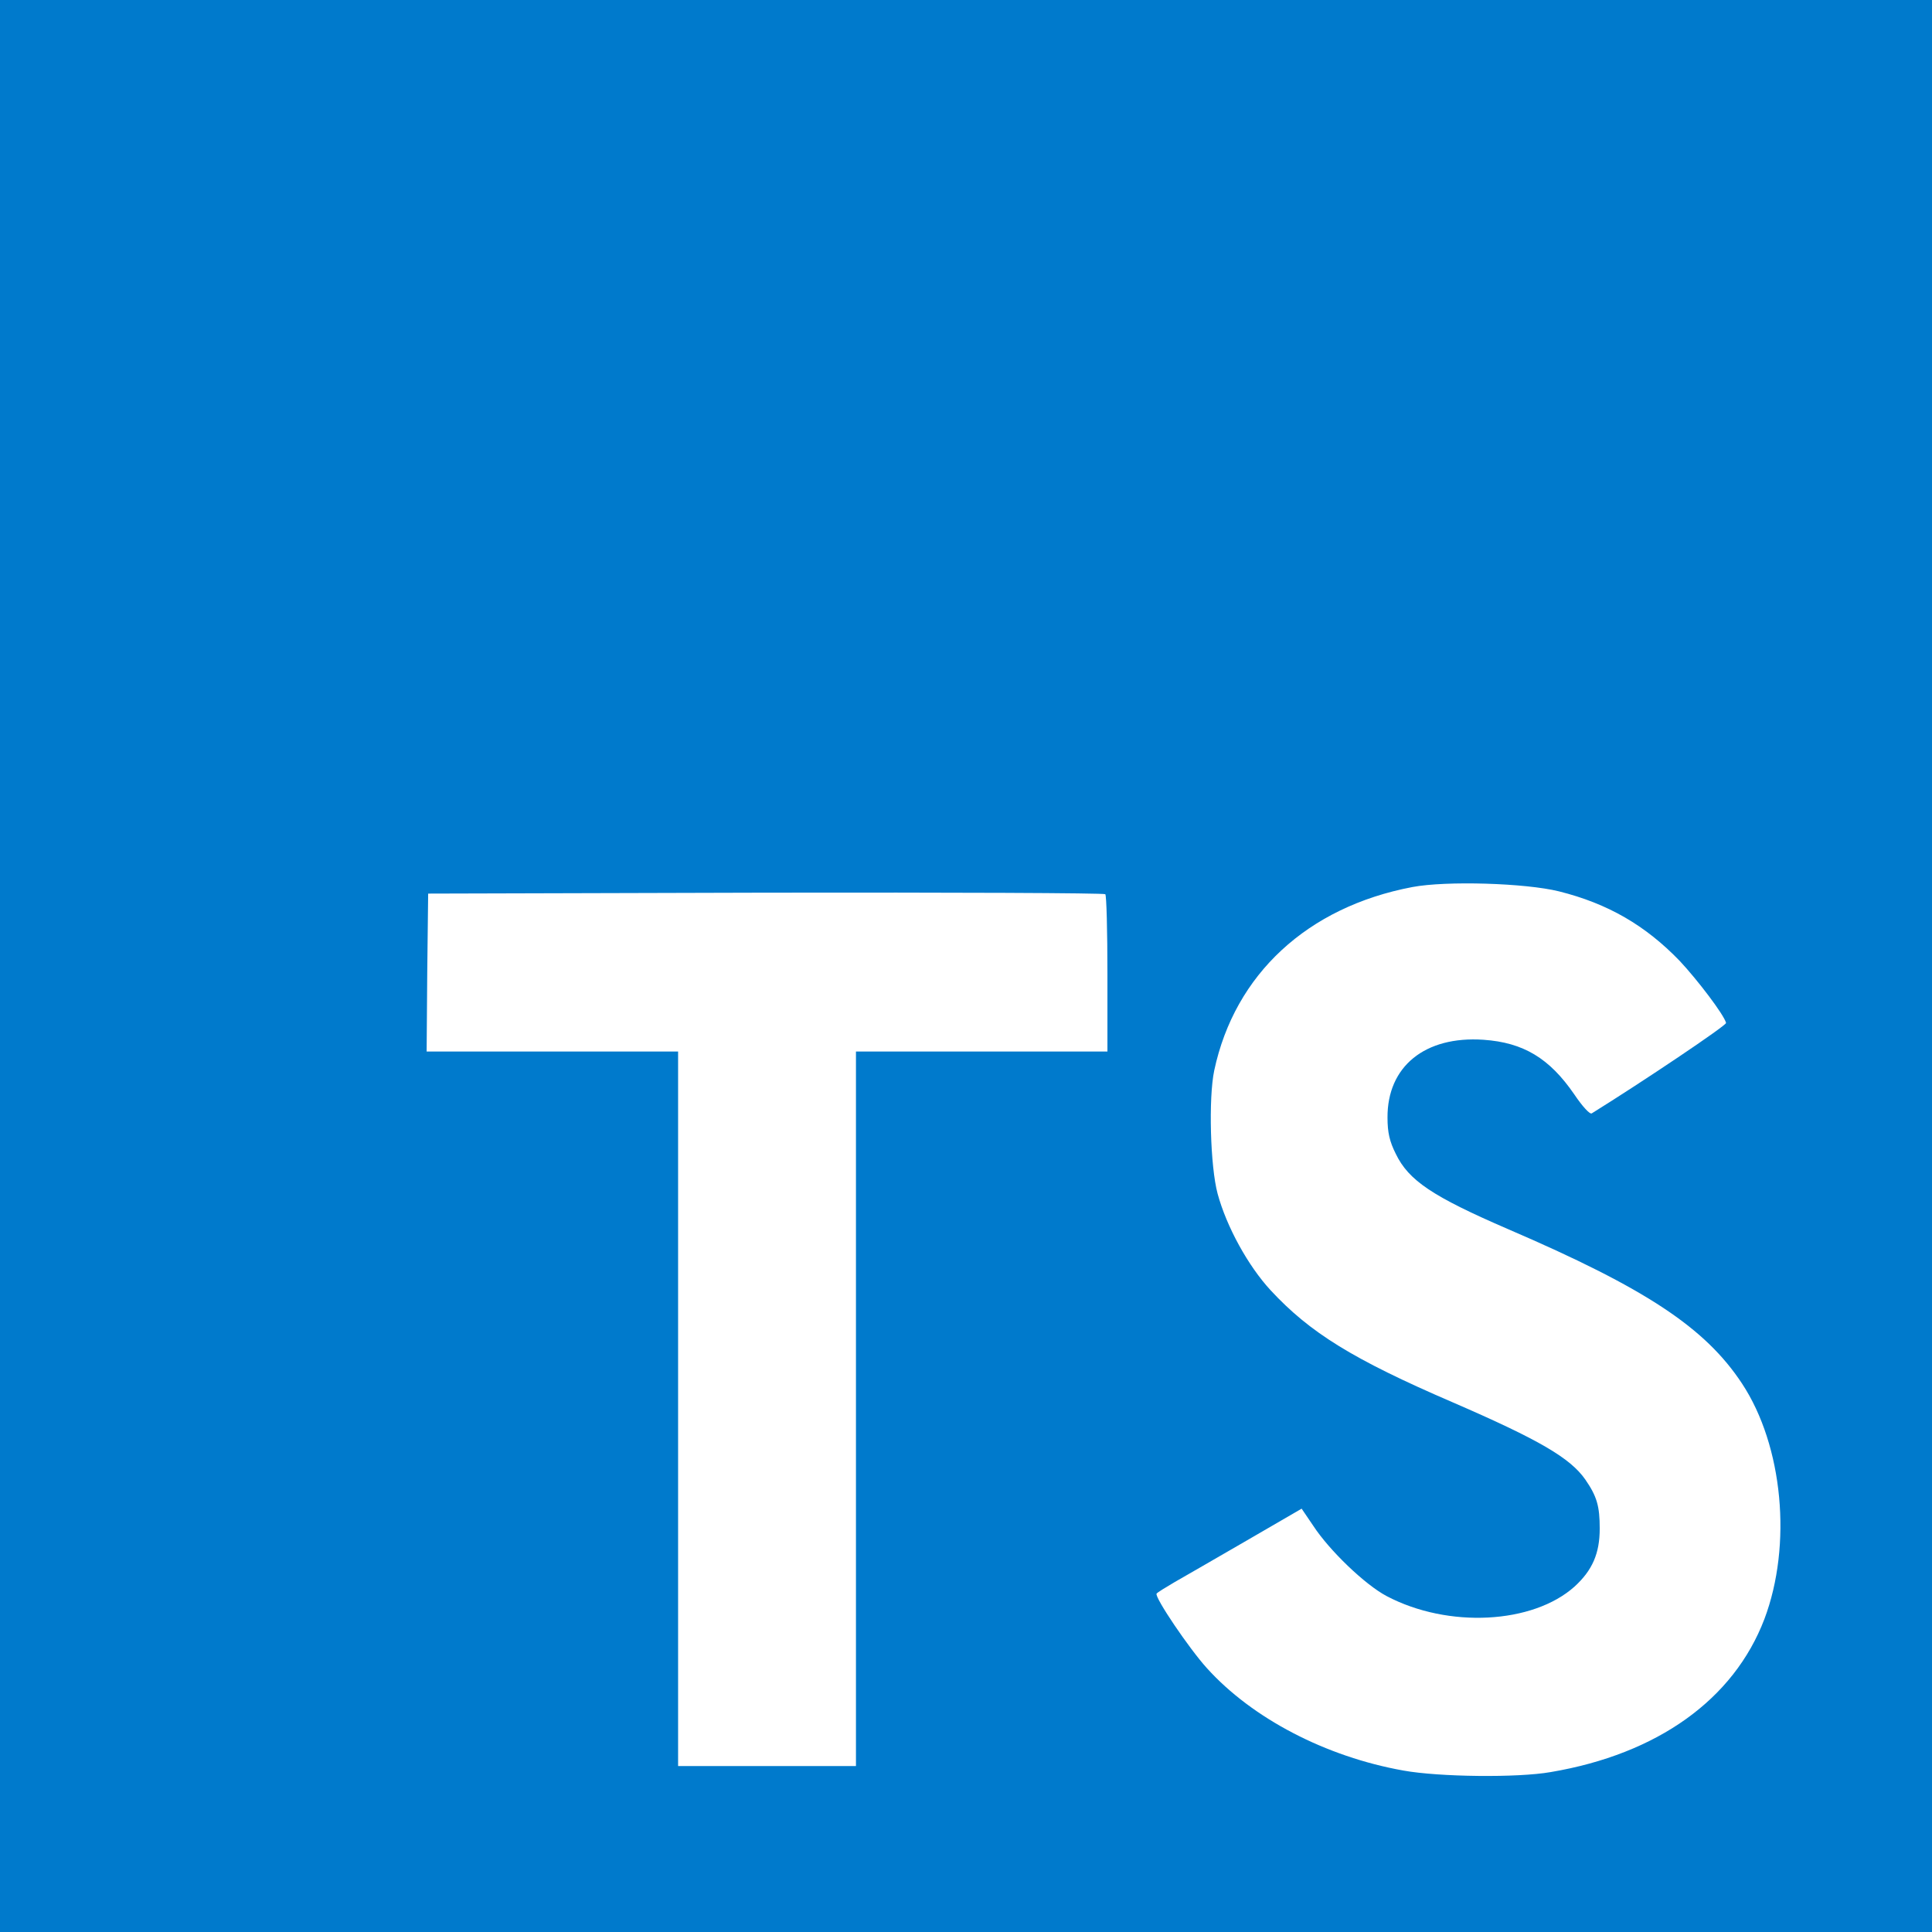
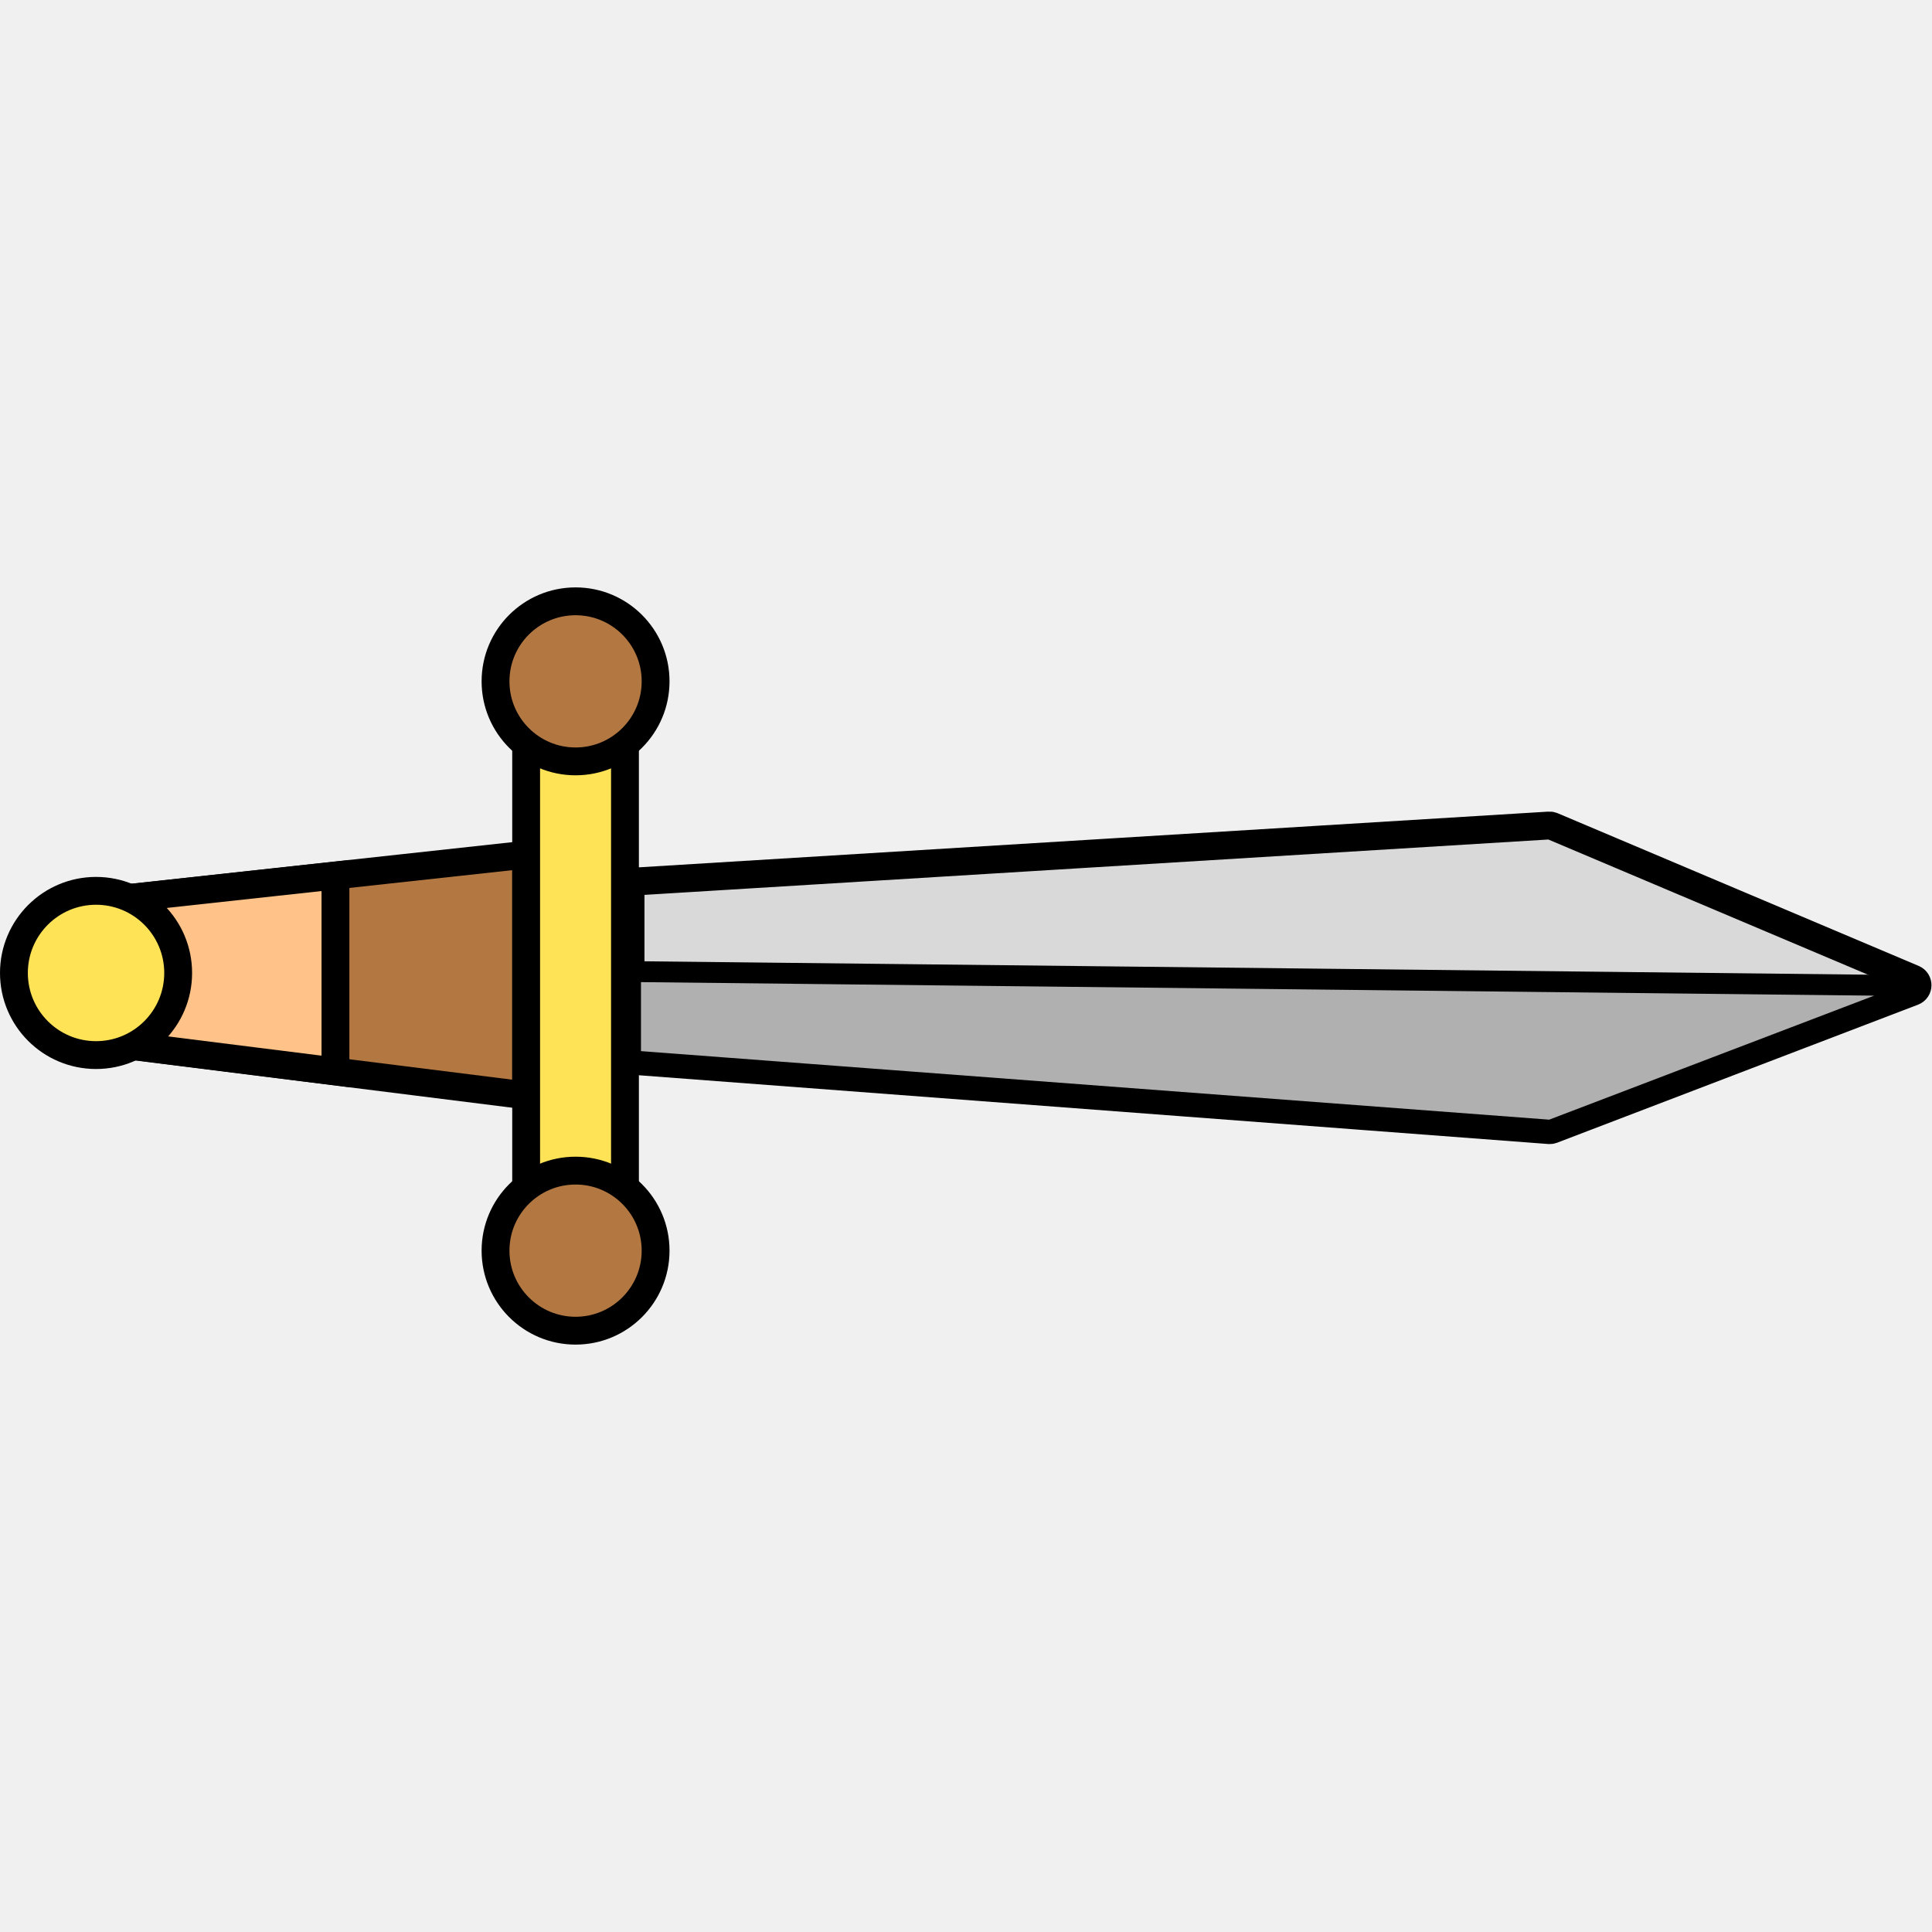
- <svg xmlns="http://www.w3.org/2000/svg" aria-hidden="true" role="img" class="iconify iconify--logos" width="32" height="32" preserveAspectRatio="xMidYMid meet" viewBox="0 0 256 256">
-   <path fill="#007ACC" d="M0 128v128h256V0H0z" />
-   <path fill="#FFF" d="m56.612 128.85l-.081 10.483h33.32v94.68h23.568v-94.68h33.321v-10.28c0-5.69-.122-10.444-.284-10.566c-.122-.162-20.4-.244-44.983-.203l-44.74.122l-.121 10.443Zm149.955-10.742c6.501 1.625 11.459 4.51 16.01 9.224c2.357 2.52 5.851 7.111 6.136 8.208c.08.325-11.053 7.802-17.798 11.988c-.244.162-1.22-.894-2.317-2.52c-3.291-4.795-6.745-6.867-12.028-7.233c-7.76-.528-12.759 3.535-12.718 10.321c0 1.992.284 3.17 1.097 4.795c1.707 3.536 4.876 5.649 14.832 9.956c18.326 7.883 26.168 13.084 31.045 20.48c5.445 8.249 6.664 21.415 2.966 31.208c-4.063 10.646-14.14 17.879-28.323 20.276c-4.388.772-14.79.65-19.504-.203c-10.28-1.828-20.033-6.908-26.047-13.572c-2.357-2.6-6.949-9.387-6.664-9.874c.122-.163 1.178-.813 2.356-1.504c1.138-.65 5.446-3.129 9.509-5.485l7.355-4.267l1.544 2.276c2.154 3.29 6.867 7.801 9.712 9.305c8.167 4.307 19.383 3.698 24.909-1.26c2.357-2.153 3.332-4.388 3.332-7.68c0-2.966-.366-4.266-1.91-6.501c-1.99-2.845-6.054-5.242-17.595-10.24c-13.206-5.69-18.895-9.224-24.096-14.832c-3.007-3.25-5.852-8.452-7.03-12.8c-.975-3.617-1.22-12.678-.447-16.335c2.723-12.76 12.353-21.659 26.25-24.3c4.51-.853 14.994-.528 19.424.569Z" />
+ <svg xmlns="http://www.w3.org/2000/svg" width="200" height="200" viewBox="0 0 1388 544" fill="none">
+   <path d="M378 192L103 222L103 330.5L378 365L378 192Z" fill="#B37842" stroke="black" stroke-width="20" />
+   <path d="M103.5 222L103.5 330.5L241 347.75L241 207L103.5 222Z" fill="#FFC289" stroke="black" stroke-width="20" />
+   <circle cx="69" cy="277" r="59" transform="rotate(90 69 277)" fill="#FFE356" stroke="black" stroke-width="20" />
+   <rect x="449" y="90" width="377" height="71" transform="rotate(90 449 90)" fill="#FFE356" stroke="black" stroke-width="20" />
+   <circle cx="413.5" cy="67.5" r="57.5" transform="rotate(90 413.5 67.5)" fill="#B37842" stroke="black" stroke-width="20" />
+   <circle cx="413.5" cy="476.5" r="57.5" transform="rotate(90 413.5 476.5)" fill="#B37842" stroke="black" stroke-width="20" />
+   <path d="M1112.93 171.072L457.694 211.212C455.056 211.374 453 213.56 453 216.203L453 335.364C453 337.979 455.015 340.152 457.623 340.35L1112.98 389.916C1113.72 389.971 1114.45 389.863 1115.14 389.6L1374.4 290.437C1378.61 288.828 1378.71 282.916 1374.56 281.162L1115.18 171.457C1114.47 171.157 1113.7 171.025 1112.93 171.072Z" fill="#D9D9D9" stroke="black" stroke-width="20" />
+   <path d="M1115.14 389.601L1361.42 295.61C1366.57 293.642 1365.21 286 1359.69 285.939L458.055 276.055C455.272 276.025 453 278.272 453 281.055L453 335.472C453 338.088 455.016 340.261 457.624 340.458L1112.98 389.916C1113.72 389.971 1114.45 389.864 1115.14 389.601Z" fill="#B0B0B0" stroke="black" stroke-width="15" />
</svg>
